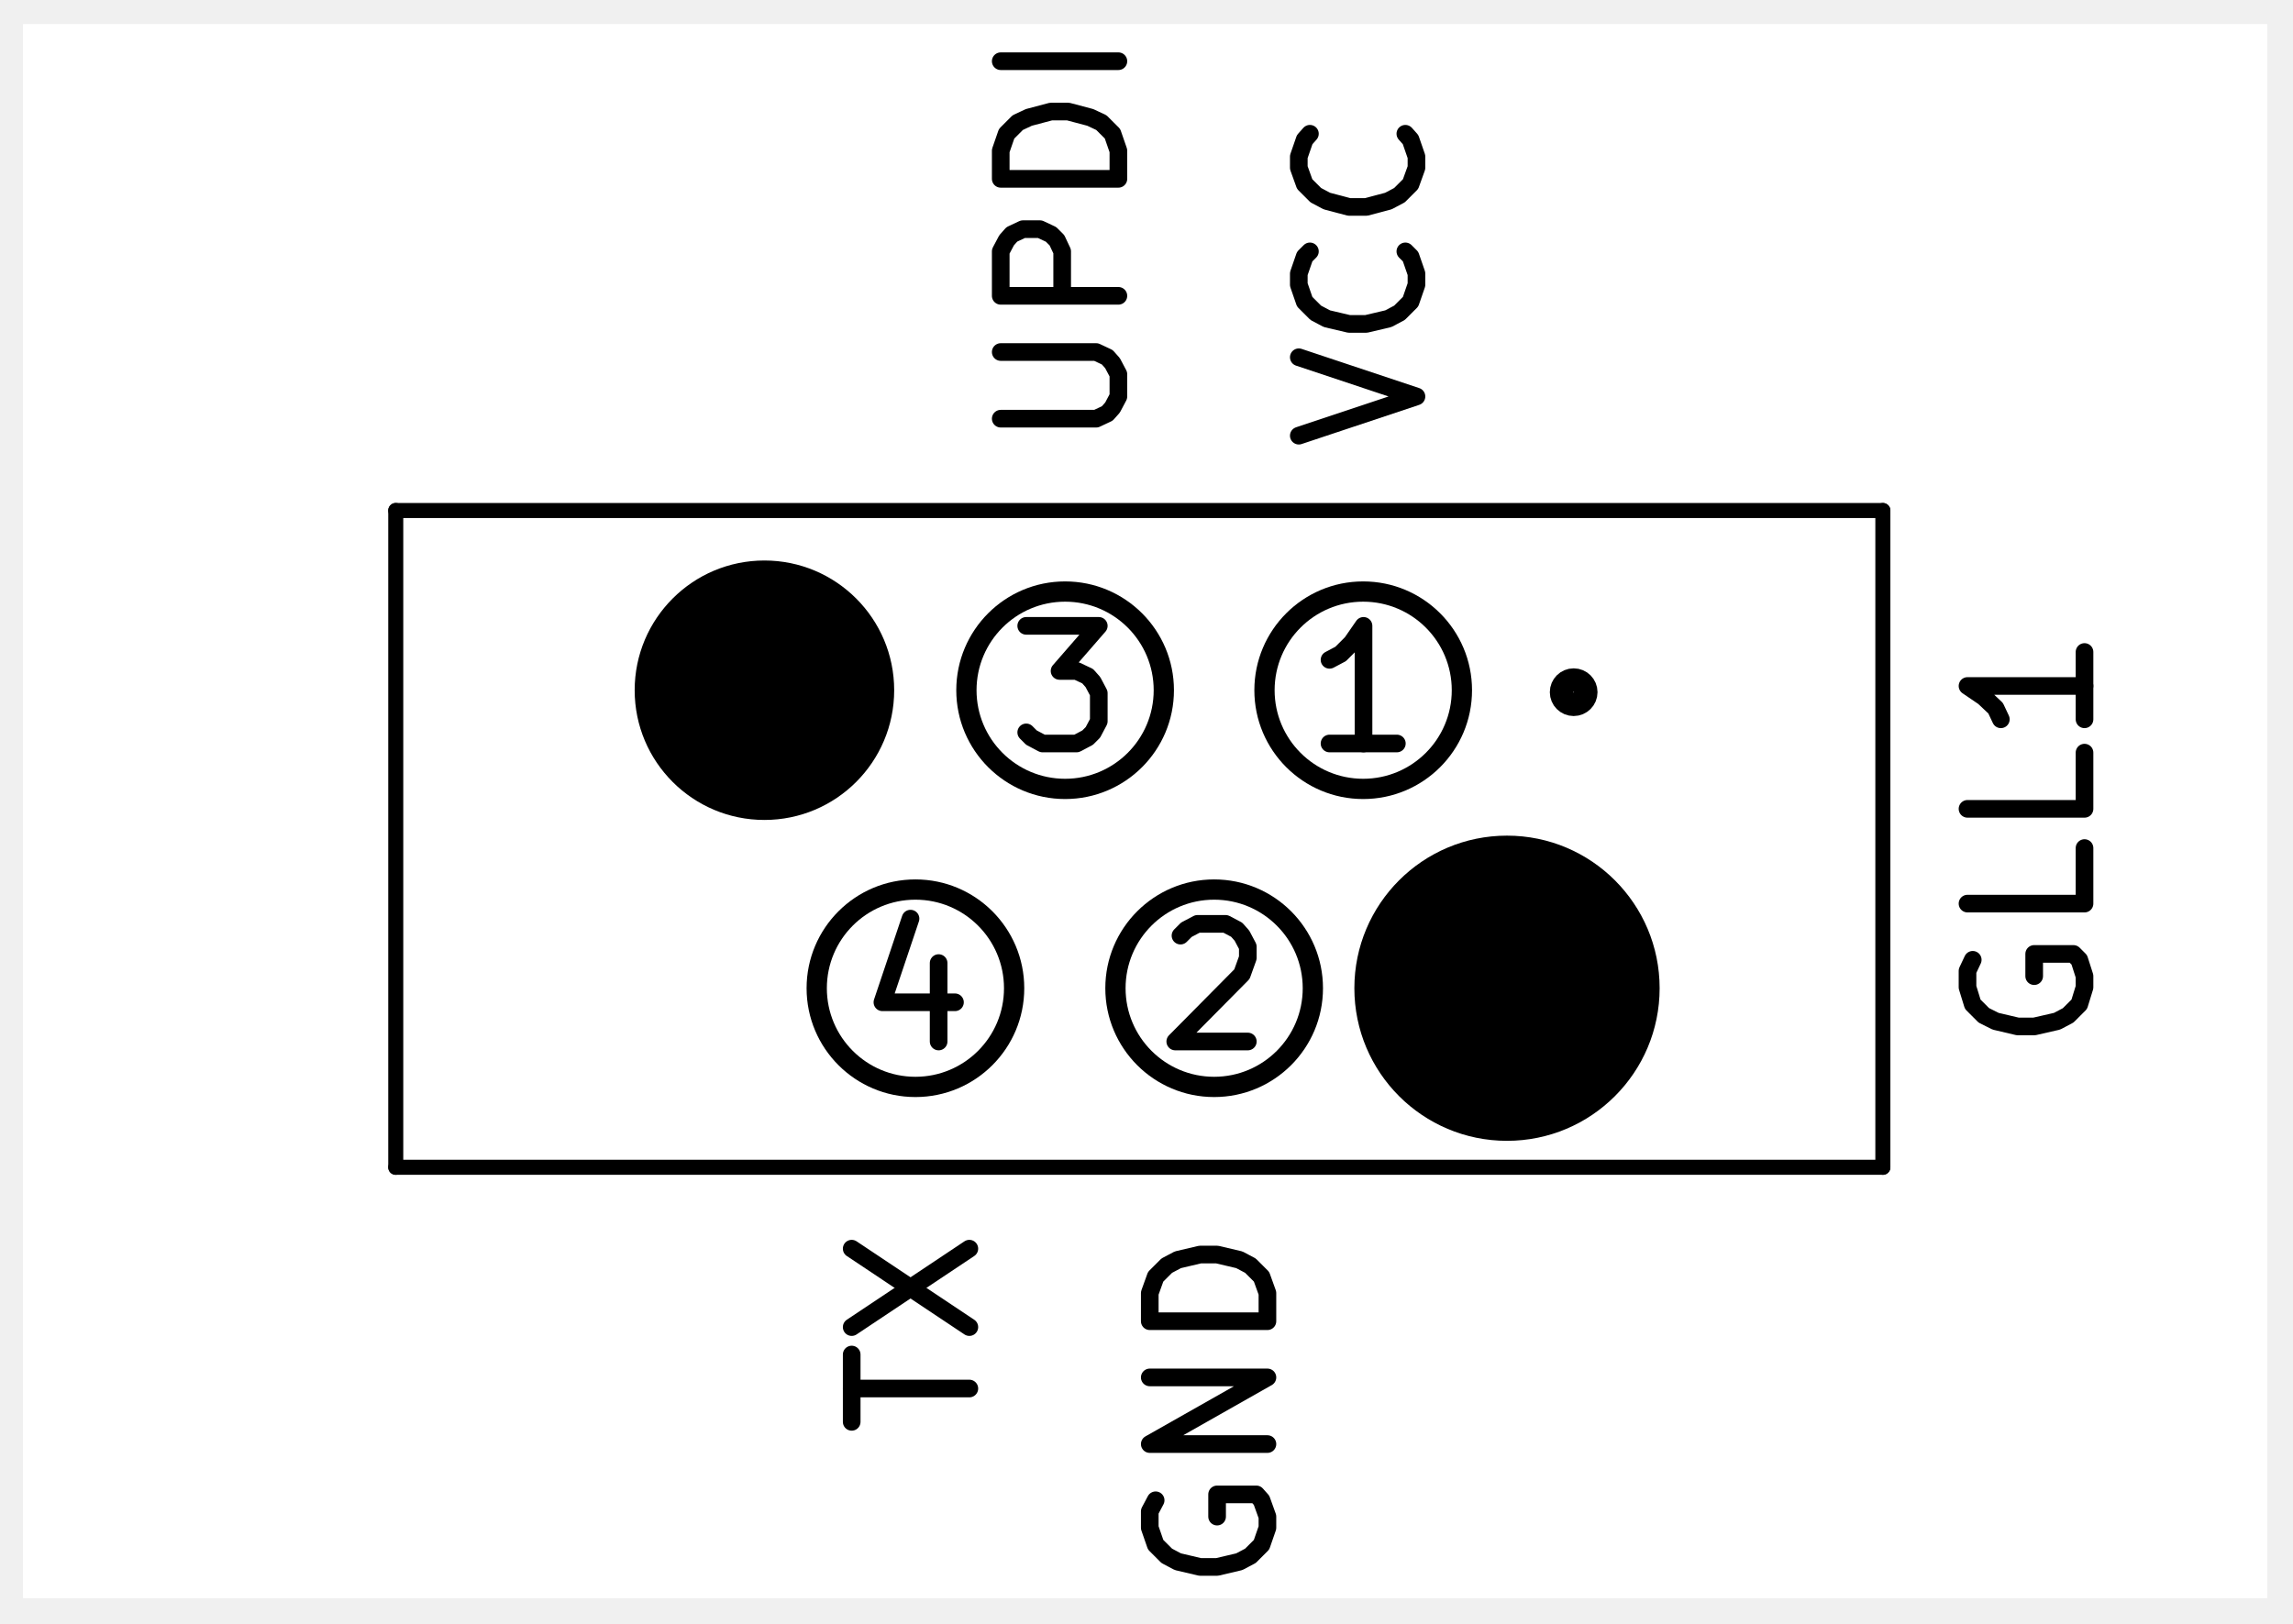
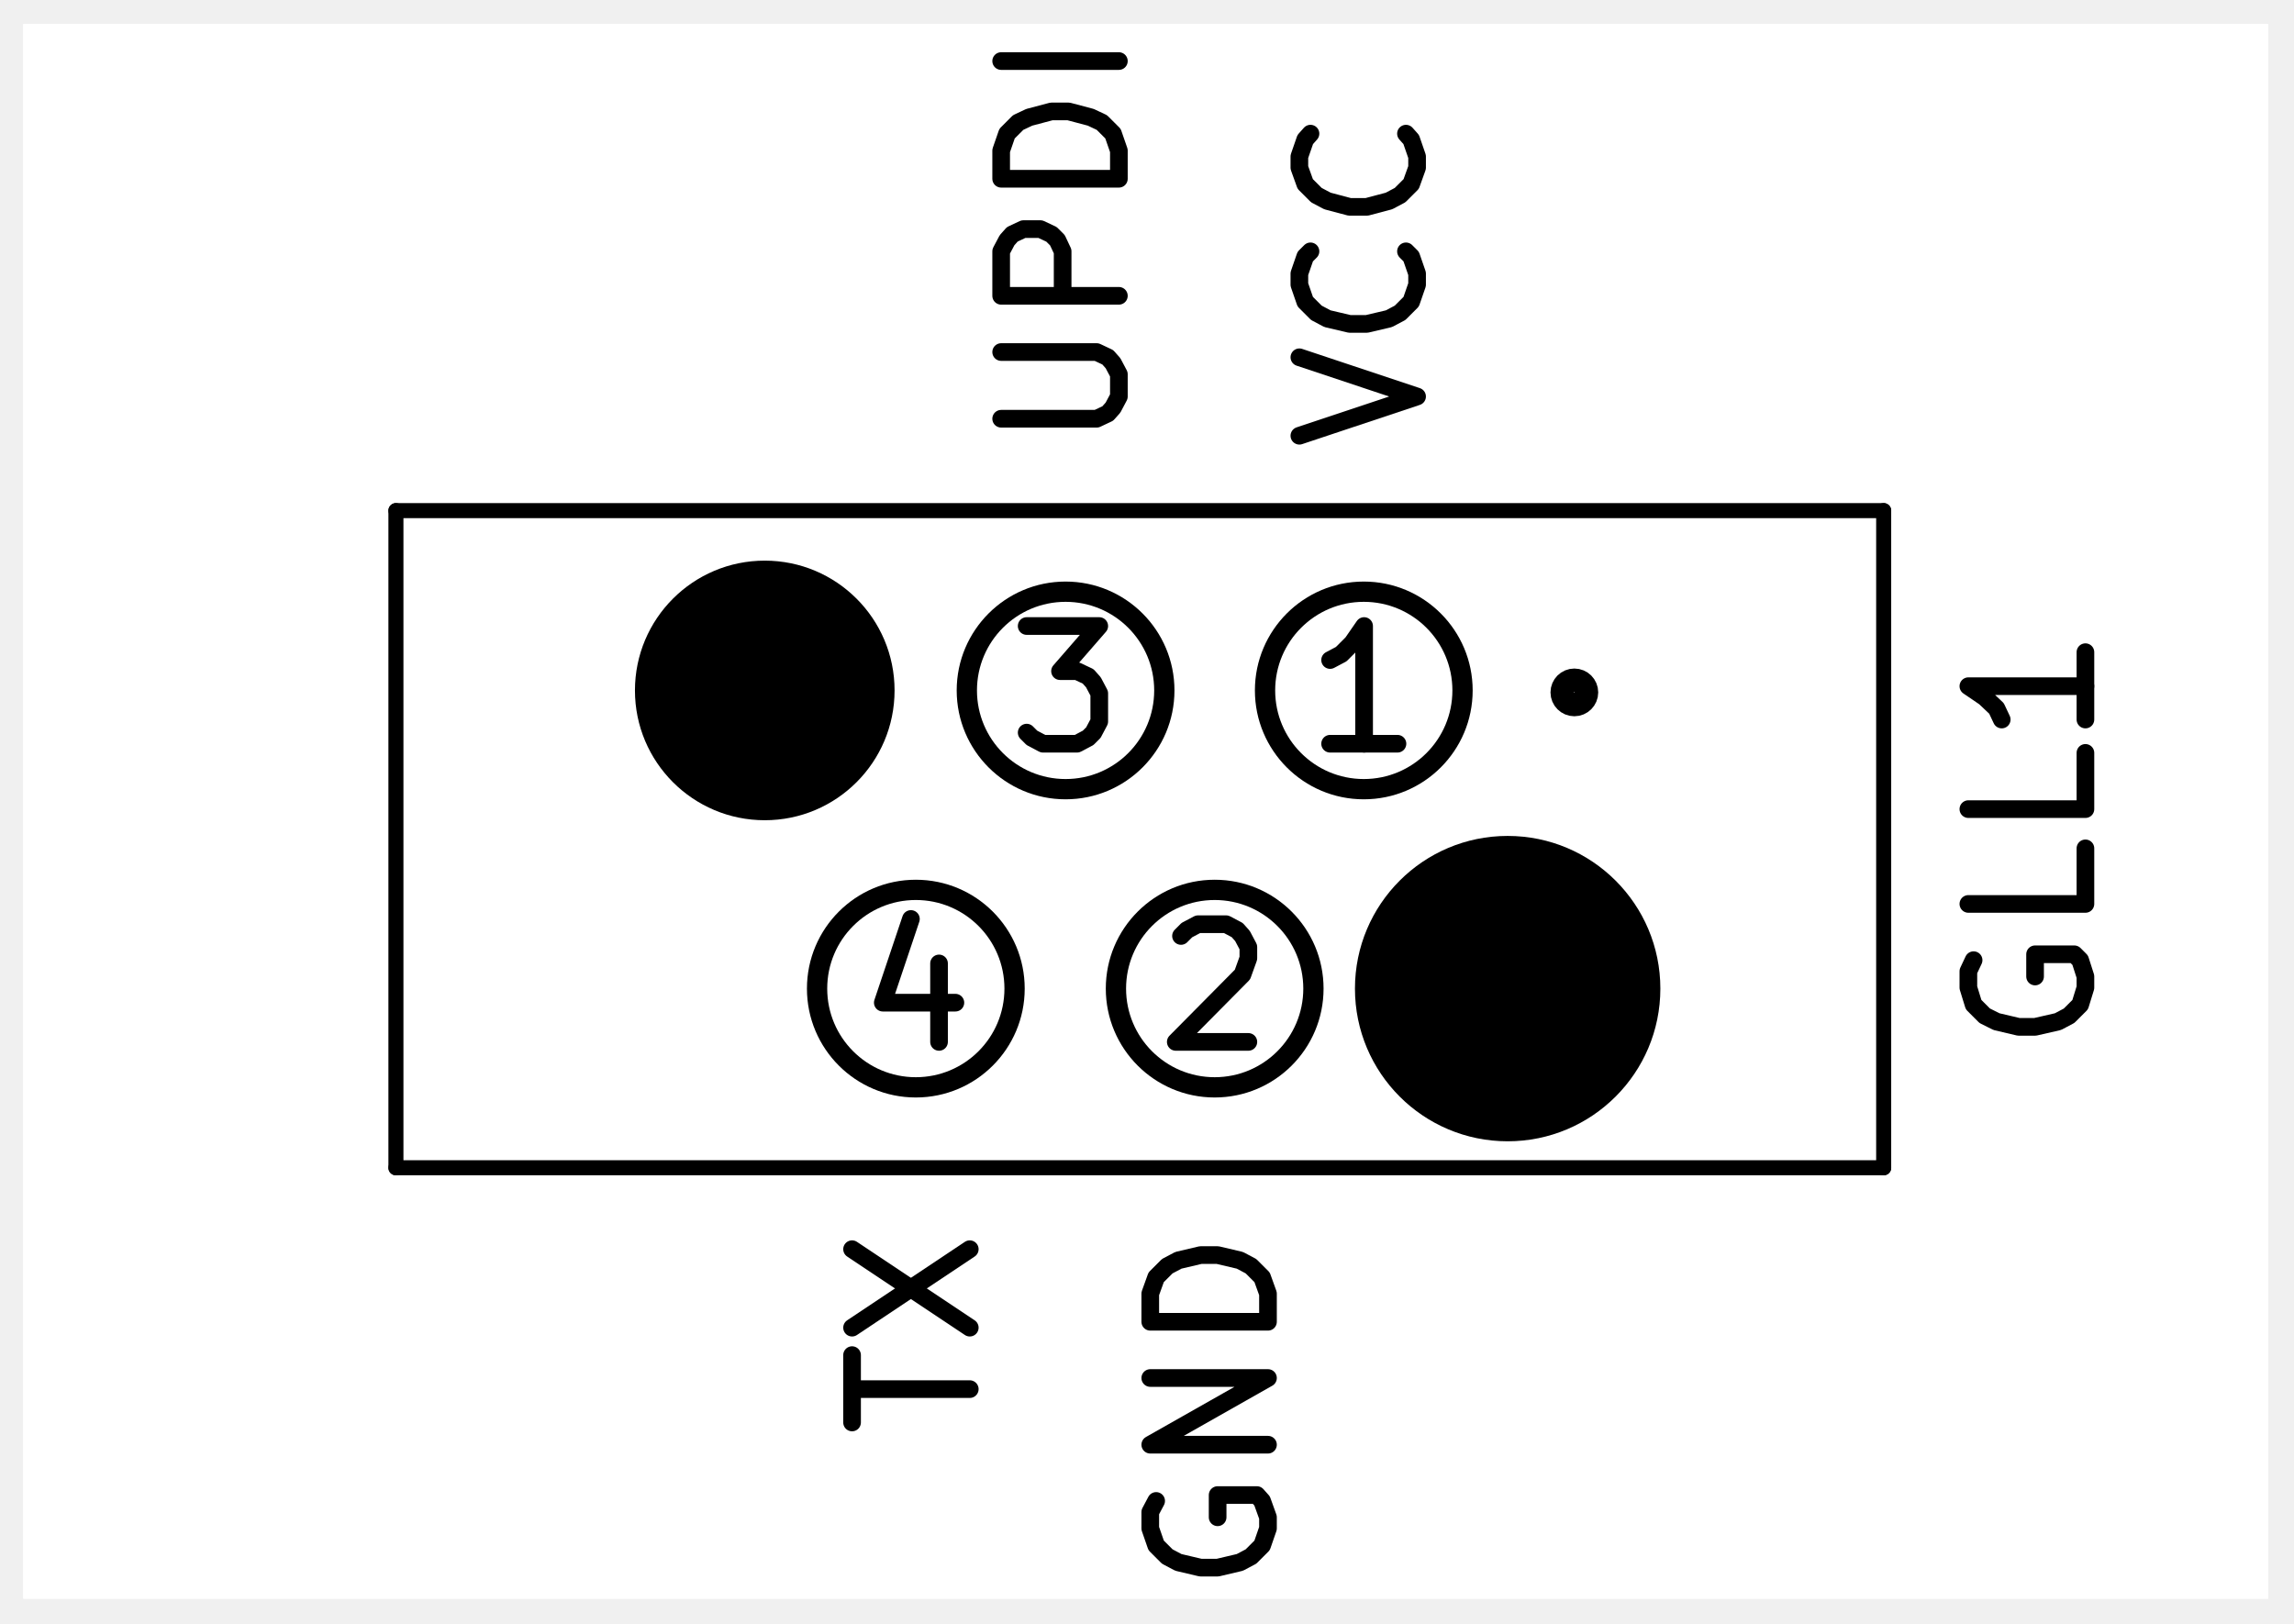
- <svg xmlns="http://www.w3.org/2000/svg" version="1.1" id="svg9" xml:space="preserve" width="298" height="211" viewBox="0 0 1122.52 793.701">
+ <svg xmlns="http://www.w3.org/2000/svg" version="1.1" id="svg9" xml:space="preserve" width="380" height="269" viewBox="0 0 1122.52 793.701">
  <defs id="defs13">
    <clipPath clipPathUnits="userSpaceOnUse" id="clipPath25">
      <path d="M 8.504,8.852 H 832.424 V 586.772 H 8.504 Z" id="path23" />
    </clipPath>
    <clipPath clipPathUnits="userSpaceOnUse" id="clipPath37">
      <path d="m 497.144,176.612 h 112.32 v 112.32 h -112.32 z" id="path35" />
    </clipPath>
    <clipPath clipPathUnits="userSpaceOnUse" id="clipPath47">
      <path d="m 232.904,294.452 h 95.52 v 95.52 h -95.52 z" id="path45" />
    </clipPath>
    <clipPath clipPathUnits="userSpaceOnUse" id="clipPath57">
      <path d="m 460.424,302.132 h 80.16 v 80.16 h -80.16 z" id="path55" />
    </clipPath>
    <clipPath clipPathUnits="userSpaceOnUse" id="clipPath67">
      <path d="m 405.704,192.692 h 80.16 v 80.16 h -80.16 z" id="path65" />
    </clipPath>
    <clipPath clipPathUnits="userSpaceOnUse" id="clipPath77">
      <path d="m 350.984,302.132 h 80.16 v 80.16 h -80.16 z" id="path75" />
    </clipPath>
    <clipPath clipPathUnits="userSpaceOnUse" id="clipPath87">
      <path d="m 296.024,192.692 h 80.16 v 80.16 h -80.16 z" id="path85" />
    </clipPath>
    <clipPath clipPathUnits="userSpaceOnUse" id="clipPath97">
      <path d="m 498.104,177.572 h 110.4 v 110.4 h -110.4 z" id="path95" />
    </clipPath>
    <clipPath clipPathUnits="userSpaceOnUse" id="clipPath107">
      <path d="m 234.104,295.652 h 93.12 v 93.12 h -93.12 z" id="path105" />
    </clipPath>
    <clipPath clipPathUnits="userSpaceOnUse" id="clipPath117">
      <path d="m 467.864,309.572 h 65.28 v 65.28 h -65.28 z" id="path115" />
    </clipPath>
    <clipPath clipPathUnits="userSpaceOnUse" id="clipPath127">
      <path d="m 413.144,200.132 h 65.28 v 65.28 h -65.28 z" id="path125" />
    </clipPath>
    <clipPath clipPathUnits="userSpaceOnUse" id="clipPath137">
      <path d="m 358.424,309.572 h 65.28 v 65.28 h -65.28 z" id="path135" />
    </clipPath>
    <clipPath clipPathUnits="userSpaceOnUse" id="clipPath147">
      <path d="m 303.464,200.132 h 65.28 v 65.28 h -65.28 z" id="path145" />
    </clipPath>
    <clipPath clipPathUnits="userSpaceOnUse" id="clipPath157">
      <path d="m 373.544,319.412 h 33.12 v 49.68 h -33.12 z" id="path155" />
    </clipPath>
    <clipPath clipPathUnits="userSpaceOnUse" id="clipPath169">
      <path d="m 484.904,319.412 h 31.2 v 6.48 h -31.2 z" id="path167" />
    </clipPath>
    <clipPath clipPathUnits="userSpaceOnUse" id="clipPath181">
      <path d="m 484.904,319.412 h 18.96 v 49.68 h -18.96 z" id="path179" />
    </clipPath>
    <clipPath clipPathUnits="userSpaceOnUse" id="clipPath193">
      <path d="m 364.184,438.692 h 49.68 v 30.96 h -49.68 z" id="path191" />
    </clipPath>
    <clipPath clipPathUnits="userSpaceOnUse" id="clipPath205">
      <path d="m 364.184,483.812 h 49.68 v 30.96 h -49.68 z" id="path203" />
    </clipPath>
    <clipPath clipPathUnits="userSpaceOnUse" id="clipPath217">
      <path d="m 364.184,526.772 h 49.68 v 31.2 h -49.68 z" id="path215" />
    </clipPath>
    <clipPath clipPathUnits="userSpaceOnUse" id="clipPath229">
      <path d="m 364.184,569.972 h 49.68 v 6.48 h -49.68 z" id="path227" />
    </clipPath>
    <clipPath clipPathUnits="userSpaceOnUse" id="clipPath241">
      <path d="m 473.624,432.452 h 49.68 v 35.28 h -49.68 z" id="path239" />
    </clipPath>
    <clipPath clipPathUnits="userSpaceOnUse" id="clipPath253">
      <path d="m 473.624,473.492 h 49.68 v 33.12 h -49.68 z" id="path251" />
    </clipPath>
    <clipPath clipPathUnits="userSpaceOnUse" id="clipPath265">
      <path d="m 473.624,516.452 h 49.68 v 33.36 h -49.68 z" id="path263" />
    </clipPath>
    <clipPath clipPathUnits="userSpaceOnUse" id="clipPath277">
      <path d="m 341.384,209.972 h 6.48 v 35.28 h -6.48 z" id="path275" />
    </clipPath>
    <clipPath clipPathUnits="userSpaceOnUse" id="clipPath289">
      <path d="m 320.744,224.372 h 33.12 v 37.2 h -33.12 z" id="path287" />
    </clipPath>
    <clipPath clipPathUnits="userSpaceOnUse" id="clipPath301">
      <path d="m 309.464,70.292 h 6.48 v 31.2 h -6.48 z" id="path299" />
    </clipPath>
    <clipPath clipPathUnits="userSpaceOnUse" id="clipPath313">
      <path d="m 309.464,82.532 h 49.68 v 6.48 h -49.68 z" id="path311" />
    </clipPath>
    <clipPath clipPathUnits="userSpaceOnUse" id="clipPath325">
      <path d="m 309.464,105.092 h 49.68 v 35.28 h -49.68 z" id="path323" />
    </clipPath>
    <clipPath clipPathUnits="userSpaceOnUse" id="clipPath341">
      <path d="m 418.904,17.012 h 49.68 v 33.12 h -49.68 z" id="path339" />
    </clipPath>
    <clipPath clipPathUnits="userSpaceOnUse" id="clipPath353">
      <path d="m 418.904,62.132 h 49.68 v 30.96 h -49.68 z" id="path351" />
    </clipPath>
    <clipPath clipPathUnits="userSpaceOnUse" id="clipPath365">
      <path d="m 418.904,107.252 h 49.68 v 30.96 h -49.68 z" id="path363" />
    </clipPath>
    <clipPath clipPathUnits="userSpaceOnUse" id="clipPath377">
      <path d="m 142.424,164.132 h 5.76 v 246.96 h -5.76 z" id="path375" />
    </clipPath>
    <clipPath clipPathUnits="userSpaceOnUse" id="clipPath389">
      <path d="m 142.424,405.332 h 551.76 v 5.76 h -551.76 z" id="path387" />
    </clipPath>
    <clipPath clipPathUnits="userSpaceOnUse" id="clipPath401">
      <path d="m 428.264,209.972 h 33.12 v 49.68 h -33.12 z" id="path399" />
    </clipPath>
    <clipPath clipPathUnits="userSpaceOnUse" id="clipPath413">
      <path d="m 142.424,164.132 h 551.76 v 5.76 h -551.76 z" id="path411" />
    </clipPath>
    <clipPath clipPathUnits="userSpaceOnUse" id="clipPath425">
      <path d="m 688.424,164.132 h 5.76 v 246.96 h -5.76 z" id="path423" />
    </clipPath>
    <clipPath clipPathUnits="userSpaceOnUse" id="clipPath437">
      <path d="m 568.904,332.612 h 17.76 v 17.76 h -17.76 z" id="path435" />
    </clipPath>
    <clipPath clipPathUnits="userSpaceOnUse" id="clipPath449">
      <path d="m 719.144,215.492 h 49.44 v 33.12 h -49.44 z" id="path447" />
    </clipPath>
    <clipPath clipPathUnits="userSpaceOnUse" id="clipPath461">
      <path d="m 719.144,260.612 h 49.44 v 26.88 h -49.44 z" id="path459" />
    </clipPath>
    <clipPath clipPathUnits="userSpaceOnUse" id="clipPath473">
      <path d="m 719.144,295.412 h 49.44 v 27.12 h -49.44 z" id="path471" />
    </clipPath>
    <clipPath clipPathUnits="userSpaceOnUse" id="clipPath485">
      <path d="m 762.104,328.292 h 6.48 v 31.2 h -6.48 z" id="path483" />
    </clipPath>
    <clipPath clipPathUnits="userSpaceOnUse" id="clipPath497">
      <path d="m 719.144,328.292 h 49.44 v 18.72 h -49.44 z" id="path495" />
    </clipPath>
  </defs>
  <g id="g15" transform="matrix(1.333333,0,0,-1.333333,0,793.7008)">
    <g id="g17" />
    <g id="g19">
      <g id="g21" clip-path="url(#clipPath25)">
        <path d="M 8.264,586.772 H 832.424 V 8.852 H 8.264 Z" style="fill:#ffffff;fill-opacity:1;fill-rule:nonzero;stroke:none" id="path27" />
        <path d="M 8.264,586.772 H 832.424 V 8.852 H 8.264 Z" style="fill:#ffffff;fill-opacity:1;fill-rule:nonzero;stroke:none" id="path29" />
      </g>
    </g>
    <g id="g31">
      <g id="g33" clip-path="url(#clipPath37)">
        <path d="m 609.344,232.772 c 0,-30.95 -25.09,-56.04 -56.04,-56.04 -30.95,0 -56.04,25.09 -56.04,56.04 0,30.95 25.09,56.04 56.04,56.04 30.95,0 56.04,-25.09 56.04,-56.04 z" style="fill:#000000;fill-opacity:1;fill-rule:nonzero;stroke:none" id="path39" />
      </g>
    </g>
    <g id="g41">
      <g id="g43" clip-path="url(#clipPath47)">
        <path d="m 328.304,342.212 c 0,-26.311 -21.329,-47.64 -47.64,-47.64 -26.311,0 -47.64,21.329 -47.64,47.64 0,26.311 21.329,47.64 47.64,47.64 26.311,0 47.64,-21.329 47.64,-47.64 z" style="fill:#000000;fill-opacity:1;fill-rule:nonzero;stroke:none" id="path49" />
      </g>
    </g>
    <g id="g51">
      <g id="g53" clip-path="url(#clipPath57)">
        <path d="m 540.464,342.212 c 0,-22.07 -17.89,-39.96 -39.96,-39.96 -22.07,0 -39.96,17.89 -39.96,39.96 0,22.07 17.89,39.96 39.96,39.96 22.07,0 39.96,-17.89 39.96,-39.96 z" style="fill:#000000;fill-opacity:1;fill-rule:nonzero;stroke:none" id="path59" />
      </g>
    </g>
    <g id="g61">
      <g id="g63" clip-path="url(#clipPath67)">
        <path d="m 485.744,232.772 c 0,-22.07 -17.89,-39.96 -39.96,-39.96 -22.07,0 -39.96,17.89 -39.96,39.96 0,22.07 17.89,39.96 39.96,39.96 22.07,0 39.96,-17.89 39.96,-39.96 z" style="fill:#000000;fill-opacity:1;fill-rule:nonzero;stroke:none" id="path69" />
      </g>
    </g>
    <g id="g71">
      <g id="g73" clip-path="url(#clipPath77)">
        <path d="m 431.024,342.212 c 0,-22.07 -17.89,-39.96 -39.96,-39.96 -22.07,0 -39.96,17.89 -39.96,39.96 0,22.07 17.89,39.96 39.96,39.96 22.07,0 39.96,-17.89 39.96,-39.96 z" style="fill:#000000;fill-opacity:1;fill-rule:nonzero;stroke:none" id="path79" />
      </g>
    </g>
    <g id="g81">
      <g id="g83" clip-path="url(#clipPath87)">
        <path d="m 376.064,232.772 c 0,-22.07 -17.89,-39.96 -39.96,-39.96 -22.07,0 -39.96,17.89 -39.96,39.96 0,22.07 17.89,39.96 39.96,39.96 22.07,0 39.96,-17.89 39.96,-39.96 z" style="fill:#000000;fill-opacity:1;fill-rule:nonzero;stroke:none" id="path89" />
      </g>
    </g>
    <g id="g91">
      <g id="g93" clip-path="url(#clipPath97)">
        <path d="m 608.384,232.772 c 0,-30.42 -24.66,-55.08 -55.08,-55.08 -30.42,0 -55.08,24.66 -55.08,55.08 0,30.42 24.66,55.08 55.08,55.08 30.42,0 55.08,-24.66 55.08,-55.08 z" style="fill:#000000;fill-opacity:1;fill-rule:nonzero;stroke:none" id="path99" />
      </g>
    </g>
    <g id="g101">
      <g id="g103" clip-path="url(#clipPath107)">
        <path d="m 327.104,342.212 c 0,-25.648 -20.792,-46.44 -46.44,-46.44 -25.648,0 -46.44,20.792 -46.44,46.44 0,25.648 20.792,46.44 46.44,46.44 25.648,0 46.44,-20.792 46.44,-46.44 z" style="fill:#000000;fill-opacity:1;fill-rule:nonzero;stroke:none" id="path109" />
      </g>
    </g>
    <g id="g111">
      <g id="g113" clip-path="url(#clipPath117)">
        <path d="m 533.024,342.212 c 0,-17.961 -14.559,-32.52 -32.52,-32.52 -17.961,0 -32.52,14.559 -32.52,32.52 0,17.961 14.559,32.52 32.52,32.52 17.961,0 32.52,-14.559 32.52,-32.52 z" style="fill:#ffffff;fill-opacity:1;fill-rule:nonzero;stroke:none" id="path119" />
      </g>
    </g>
    <g id="g121">
      <g id="g123" clip-path="url(#clipPath127)">
        <path d="m 478.304,232.772 c 0,-17.961 -14.559,-32.52 -32.52,-32.52 -17.961,0 -32.52,14.559 -32.52,32.52 0,17.961 14.559,32.52 32.52,32.52 17.961,0 32.52,-14.559 32.52,-32.52 z" style="fill:#ffffff;fill-opacity:1;fill-rule:nonzero;stroke:none" id="path129" />
      </g>
    </g>
    <g id="g131">
      <g id="g133" clip-path="url(#clipPath137)">
        <path d="m 423.584,342.212 c 0,-17.961 -14.559,-32.52 -32.52,-32.52 -17.961,0 -32.52,14.559 -32.52,32.52 0,17.961 14.559,32.52 32.52,32.52 17.961,0 32.52,-14.559 32.52,-32.52 z" style="fill:#ffffff;fill-opacity:1;fill-rule:nonzero;stroke:none" id="path139" />
      </g>
    </g>
    <g id="g141">
      <g id="g143" clip-path="url(#clipPath147)">
        <path d="m 368.624,232.772 c 0,-17.961 -14.559,-32.52 -32.52,-32.52 -17.961,0 -32.52,14.559 -32.52,32.52 0,17.961 14.559,32.52 32.52,32.52 17.961,0 32.52,-14.559 32.52,-32.52 z" style="fill:#ffffff;fill-opacity:1;fill-rule:nonzero;stroke:none" id="path149" />
      </g>
    </g>
    <g id="g151">
      <g id="g153" clip-path="url(#clipPath157)">
        <g id="g159" transform="matrix(0.24,0,0,-0.24,8.503967,586.7717)">
          <path d="m 1534.5,920.5 h 111 l -60,69 h 26 l 17,8 8,9 9,17 v 43 l -9,17 -8,8 -17,9 h -52 l -17,-9 -8,-8" style="fill:none;stroke:#000000;stroke-width:27;stroke-linecap:round;stroke-linejoin:round;stroke-miterlimit:10;stroke-dasharray:none;stroke-opacity:1" id="path161" />
        </g>
      </g>
    </g>
    <g id="g163">
      <g id="g165" clip-path="url(#clipPath169)">
        <g id="g171" transform="matrix(0.24,0,0,-0.24,8.503967,586.7717)">
          <path d="m 2101.5,1100.5 h -103" style="fill:none;stroke:#000000;stroke-width:27;stroke-linecap:round;stroke-linejoin:round;stroke-miterlimit:10;stroke-dasharray:none;stroke-opacity:1" id="path173" />
        </g>
      </g>
    </g>
    <g id="g175">
      <g id="g177" clip-path="url(#clipPath181)">
        <g id="g183" transform="matrix(0.24,0,0,-0.24,8.503967,586.7717)">
          <path d="m 2050.5,1100.5 v -180 l -18,26 -17,17 -17,9" style="fill:none;stroke:#000000;stroke-width:27;stroke-linecap:round;stroke-linejoin:round;stroke-miterlimit:10;stroke-dasharray:none;stroke-opacity:1" id="path185" />
        </g>
      </g>
    </g>
    <g id="g187">
      <g id="g189" clip-path="url(#clipPath193)">
        <g id="g195" transform="matrix(0.24,0,0,-0.24,8.503967,586.7717)">
          <path d="m 1495.5,603.5 h 146 l 17,-8 8,-9 9,-17 v -34 l -9,-17 -8,-9 -17,-8 h -146" style="fill:none;stroke:#000000;stroke-width:27;stroke-linecap:round;stroke-linejoin:round;stroke-miterlimit:10;stroke-dasharray:none;stroke-opacity:1" id="path197" />
        </g>
      </g>
    </g>
    <g id="g199">
      <g id="g201" clip-path="url(#clipPath205)">
        <g id="g207" transform="matrix(0.24,0,0,-0.24,8.503967,586.7717)">
          <path d="m 1675.5,415.5 h -180 v -68 l 9,-17 8,-9 17,-8 h 26 l 17,8 9,9 8,17 v 68" style="fill:none;stroke:#000000;stroke-width:27;stroke-linecap:round;stroke-linejoin:round;stroke-miterlimit:10;stroke-dasharray:none;stroke-opacity:1" id="path209" />
        </g>
      </g>
    </g>
    <g id="g211">
      <g id="g213" clip-path="url(#clipPath217)">
        <g id="g219" transform="matrix(0.24,0,0,-0.24,8.503967,586.7717)">
          <path d="m 1675.5,236.5 h -180 v -43 l 9,-26 17,-17 17,-8 34,-9 h 26 l 34,9 17,8 17,17 9,26 v 43" style="fill:none;stroke:#000000;stroke-width:27;stroke-linecap:round;stroke-linejoin:round;stroke-miterlimit:10;stroke-dasharray:none;stroke-opacity:1" id="path221" />
        </g>
      </g>
    </g>
    <g id="g223">
      <g id="g225" clip-path="url(#clipPath229)">
        <g id="g231" transform="matrix(0.24,0,0,-0.24,8.503967,586.7717)">
          <path d="m 1675.5,56.5 h -180" style="fill:none;stroke:#000000;stroke-width:27;stroke-linecap:round;stroke-linejoin:round;stroke-miterlimit:10;stroke-dasharray:none;stroke-opacity:1" id="path233" />
        </g>
      </g>
    </g>
    <g id="g235">
      <g id="g237" clip-path="url(#clipPath241)">
        <g id="g243" transform="matrix(0.24,0,0,-0.24,8.503967,586.7717)">
          <path d="m 1951.5,629.5 180,-60 -180,-60" style="fill:none;stroke:#000000;stroke-width:27;stroke-linecap:round;stroke-linejoin:round;stroke-miterlimit:10;stroke-dasharray:none;stroke-opacity:1" id="path245" />
        </g>
      </g>
    </g>
    <g id="g247">
      <g id="g249" clip-path="url(#clipPath253)">
        <g id="g255" transform="matrix(0.24,0,0,-0.24,8.503967,586.7717)">
          <path d="m 2114.5,347.5 8,8 9,26 v 17 l -9,26 -17,17 -17,9 -34,8 h -26 l -34,-8 -17,-9 -17,-17 -9,-26 v -17 l 9,-26 8,-8" style="fill:none;stroke:#000000;stroke-width:27;stroke-linecap:round;stroke-linejoin:round;stroke-miterlimit:10;stroke-dasharray:none;stroke-opacity:1" id="path257" />
        </g>
      </g>
    </g>
    <g id="g259">
      <g id="g261" clip-path="url(#clipPath265)">
        <g id="g267" transform="matrix(0.24,0,0,-0.24,8.503967,586.7717)">
          <path d="m 2114.5,167.5 8,9 9,26 v 17 l -9,25 -17,17 -17,9 -34,9 h -26 l -34,-9 -17,-9 -17,-17 -9,-25 v -17 l 9,-26 8,-9" style="fill:none;stroke:#000000;stroke-width:27;stroke-linecap:round;stroke-linejoin:round;stroke-miterlimit:10;stroke-dasharray:none;stroke-opacity:1" id="path269" />
        </g>
      </g>
    </g>
    <g id="g271">
      <g id="g273" clip-path="url(#clipPath277)">
        <g id="g279" transform="matrix(0.24,0,0,-0.24,8.503967,586.7717)">
          <path d="m 1400.5,1436.5 v 120" style="fill:none;stroke:#000000;stroke-width:27;stroke-linecap:round;stroke-linejoin:round;stroke-miterlimit:10;stroke-dasharray:none;stroke-opacity:1" id="path281" />
        </g>
      </g>
    </g>
    <g id="g283">
      <g id="g285" clip-path="url(#clipPath289)">
        <g id="g291" transform="matrix(0.24,0,0,-0.24,8.503967,586.7717)">
          <path d="m 1357.5,1368.5 -43,128 h 111" style="fill:none;stroke:#000000;stroke-width:27;stroke-linecap:round;stroke-linejoin:round;stroke-miterlimit:10;stroke-dasharray:none;stroke-opacity:1" id="path293" />
        </g>
      </g>
    </g>
    <g id="g295">
      <g id="g297" clip-path="url(#clipPath301)">
        <g id="g303" transform="matrix(0.24,0,0,-0.24,8.503967,586.7717)">
          <path d="m 1267.5,2138.5 v -103" style="fill:none;stroke:#000000;stroke-width:27;stroke-linecap:round;stroke-linejoin:round;stroke-miterlimit:10;stroke-dasharray:none;stroke-opacity:1" id="path305" />
        </g>
      </g>
    </g>
    <g id="g307">
      <g id="g309" clip-path="url(#clipPath313)">
        <g id="g315" transform="matrix(0.24,0,0,-0.24,8.503967,586.7717)">
          <path d="m 1447.5,2087.5 h -180" style="fill:none;stroke:#000000;stroke-width:27;stroke-linecap:round;stroke-linejoin:round;stroke-miterlimit:10;stroke-dasharray:none;stroke-opacity:1" id="path317" />
        </g>
      </g>
    </g>
    <g id="g319">
      <g id="g321" clip-path="url(#clipPath325)">
        <g id="g327" transform="matrix(0.24,0,0,-0.24,8.503967,586.7717)">
          <path d="m 1267.5,1993.5 180,-120" style="fill:none;stroke:#000000;stroke-width:27;stroke-linecap:round;stroke-linejoin:round;stroke-miterlimit:10;stroke-dasharray:none;stroke-opacity:1" id="path329" />
        </g>
        <g id="g331" transform="matrix(0.24,0,0,-0.24,8.503967,586.7717)">
          <path d="m 1267.5,1873.5 180,120" style="fill:none;stroke:#000000;stroke-width:27;stroke-linecap:round;stroke-linejoin:round;stroke-miterlimit:10;stroke-dasharray:none;stroke-opacity:1" id="path333" />
        </g>
      </g>
    </g>
    <g id="g335">
      <g id="g337" clip-path="url(#clipPath341)">
        <g id="g343" transform="matrix(0.24,0,0,-0.24,8.503967,586.7717)">
          <path d="m 1732.5,2258.5 -9,17 v 25 l 9,26 17,17 17,9 34,8 h 26 l 34,-8 17,-9 17,-17 9,-26 v -17 l -9,-25 -8,-9 h -60 v 34" style="fill:none;stroke:#000000;stroke-width:27;stroke-linecap:round;stroke-linejoin:round;stroke-miterlimit:10;stroke-dasharray:none;stroke-opacity:1" id="path345" />
        </g>
      </g>
    </g>
    <g id="g347">
      <g id="g349" clip-path="url(#clipPath353)">
        <g id="g355" transform="matrix(0.24,0,0,-0.24,8.503967,586.7717)">
          <path d="m 1903.5,2172.5 h -180 l 180,-102 h -180" style="fill:none;stroke:#000000;stroke-width:27;stroke-linecap:round;stroke-linejoin:round;stroke-miterlimit:10;stroke-dasharray:none;stroke-opacity:1" id="path357" />
        </g>
      </g>
    </g>
    <g id="g359">
      <g id="g361" clip-path="url(#clipPath365)">
        <g id="g367" transform="matrix(0.24,0,0,-0.24,8.503967,586.7717)">
          <path d="m 1903.5,1984.5 h -180 v -43 l 9,-25 17,-17 17,-9 34,-8 h 26 l 34,8 17,9 17,17 9,25 v 43" style="fill:none;stroke:#000000;stroke-width:27;stroke-linecap:round;stroke-linejoin:round;stroke-miterlimit:10;stroke-dasharray:none;stroke-opacity:1" id="path369" />
        </g>
      </g>
    </g>
    <g id="g371">
      <g id="g373" clip-path="url(#clipPath377)">
        <g id="g379" transform="matrix(0.24,0,0,-0.24,8.503967,586.7717)">
          <path d="M 570,1749 V 744" style="fill:none;stroke:#000000;stroke-width:23;stroke-linecap:round;stroke-linejoin:round;stroke-miterlimit:10;stroke-dasharray:none;stroke-opacity:1" id="path381" />
        </g>
      </g>
    </g>
    <g id="g383">
      <g id="g385" clip-path="url(#clipPath389)">
        <g id="g391" transform="matrix(0.24,0,0,-0.24,8.503967,586.7717)">
          <path d="M 570,744 H 2845" style="fill:none;stroke:#000000;stroke-width:23;stroke-linecap:round;stroke-linejoin:round;stroke-miterlimit:10;stroke-dasharray:none;stroke-opacity:1" id="path393" />
        </g>
      </g>
    </g>
    <g id="g395">
      <g id="g397" clip-path="url(#clipPath401)">
        <g id="g403" transform="matrix(0.24,0,0,-0.24,8.503967,586.7717)">
          <path d="m 1770.5,1394.5 9,-9 17,-9 h 43 l 17,9 8,9 9,17 v 17 l -9,25 -102,103 h 111" style="fill:none;stroke:#000000;stroke-width:27;stroke-linecap:round;stroke-linejoin:round;stroke-miterlimit:10;stroke-dasharray:none;stroke-opacity:1" id="path405" />
        </g>
      </g>
    </g>
    <g id="g407">
      <g id="g409" clip-path="url(#clipPath413)">
        <g id="g415" transform="matrix(0.24,0,0,-0.24,8.503967,586.7717)">
          <path d="M 2845,1749 H 570" style="fill:none;stroke:#000000;stroke-width:23;stroke-linecap:round;stroke-linejoin:round;stroke-miterlimit:10;stroke-dasharray:none;stroke-opacity:1" id="path417" />
        </g>
      </g>
    </g>
    <g id="g419">
      <g id="g421" clip-path="url(#clipPath425)">
        <g id="g427" transform="matrix(0.24,0,0,-0.24,8.503967,586.7717)">
          <path d="M 2845,744 V 1749" style="fill:none;stroke:#000000;stroke-width:23;stroke-linecap:round;stroke-linejoin:round;stroke-miterlimit:10;stroke-dasharray:none;stroke-opacity:1" id="path429" />
        </g>
      </g>
    </g>
    <g id="g431">
      <g id="g433" clip-path="url(#clipPath437)">
        <g id="g439" transform="matrix(0.24,0,0,-0.24,8.503967,586.7717)">
          <path d="m 2390.5,1022 c 0,10.219 -8.281,18.5 -18.5,18.5 -10.219,0 -18.5,-8.281 -18.5,-18.5 0,-10.219 8.281,-18.5 18.5,-18.5 10.219,0 18.5,8.281 18.5,18.5 z" style="fill:none;stroke:#000000;stroke-width:36;stroke-linecap:round;stroke-linejoin:round;stroke-miterlimit:10;stroke-dasharray:none;stroke-opacity:1" id="path441" />
        </g>
      </g>
    </g>
    <g id="g443">
      <g id="g445" clip-path="url(#clipPath449)">
        <g id="g451" transform="matrix(0.24,0,0,-0.24,8.503967,586.7717)">
          <path d="m 2982.5,1431.5 -8,17 v 25 l 8,26 17,17 18,9 34,8 h 25 l 35,-8 17,-9 17,-17 8,-26 v -17 l -8,-25 -9,-9 h -60 v 34" style="fill:none;stroke:#000000;stroke-width:27;stroke-linecap:round;stroke-linejoin:round;stroke-miterlimit:10;stroke-dasharray:none;stroke-opacity:1" id="path453" />
        </g>
      </g>
    </g>
    <g id="g455">
      <g id="g457" clip-path="url(#clipPath461)">
        <g id="g463" transform="matrix(0.24,0,0,-0.24,8.503967,586.7717)">
          <path d="m 3153.5,1260.5 v 85 h -179" style="fill:none;stroke:#000000;stroke-width:27;stroke-linecap:round;stroke-linejoin:round;stroke-miterlimit:10;stroke-dasharray:none;stroke-opacity:1" id="path465" />
        </g>
      </g>
    </g>
    <g id="g467">
      <g id="g469" clip-path="url(#clipPath473)">
        <g id="g475" transform="matrix(0.24,0,0,-0.24,8.503967,586.7717)">
          <path d="m 3153.5,1114.5 v 86 h -179" style="fill:none;stroke:#000000;stroke-width:27;stroke-linecap:round;stroke-linejoin:round;stroke-miterlimit:10;stroke-dasharray:none;stroke-opacity:1" id="path477" />
        </g>
      </g>
    </g>
    <g id="g479">
      <g id="g481" clip-path="url(#clipPath485)">
        <g id="g487" transform="matrix(0.24,0,0,-0.24,8.503967,586.7717)">
          <path d="m 3153.5,960.5 v 103" style="fill:none;stroke:#000000;stroke-width:27;stroke-linecap:round;stroke-linejoin:round;stroke-miterlimit:10;stroke-dasharray:none;stroke-opacity:1" id="path489" />
        </g>
      </g>
    </g>
    <g id="g491">
      <g id="g493" clip-path="url(#clipPath497)">
        <g id="g499" transform="matrix(0.24,0,0,-0.24,8.503967,586.7717)">
          <path d="m 3153.5,1012.5 h -179 l 25,17 18,17 8,17" style="fill:none;stroke:#000000;stroke-width:27;stroke-linecap:round;stroke-linejoin:round;stroke-miterlimit:10;stroke-dasharray:none;stroke-opacity:1" id="path501" />
        </g>
      </g>
    </g>
  </g>
</svg>
